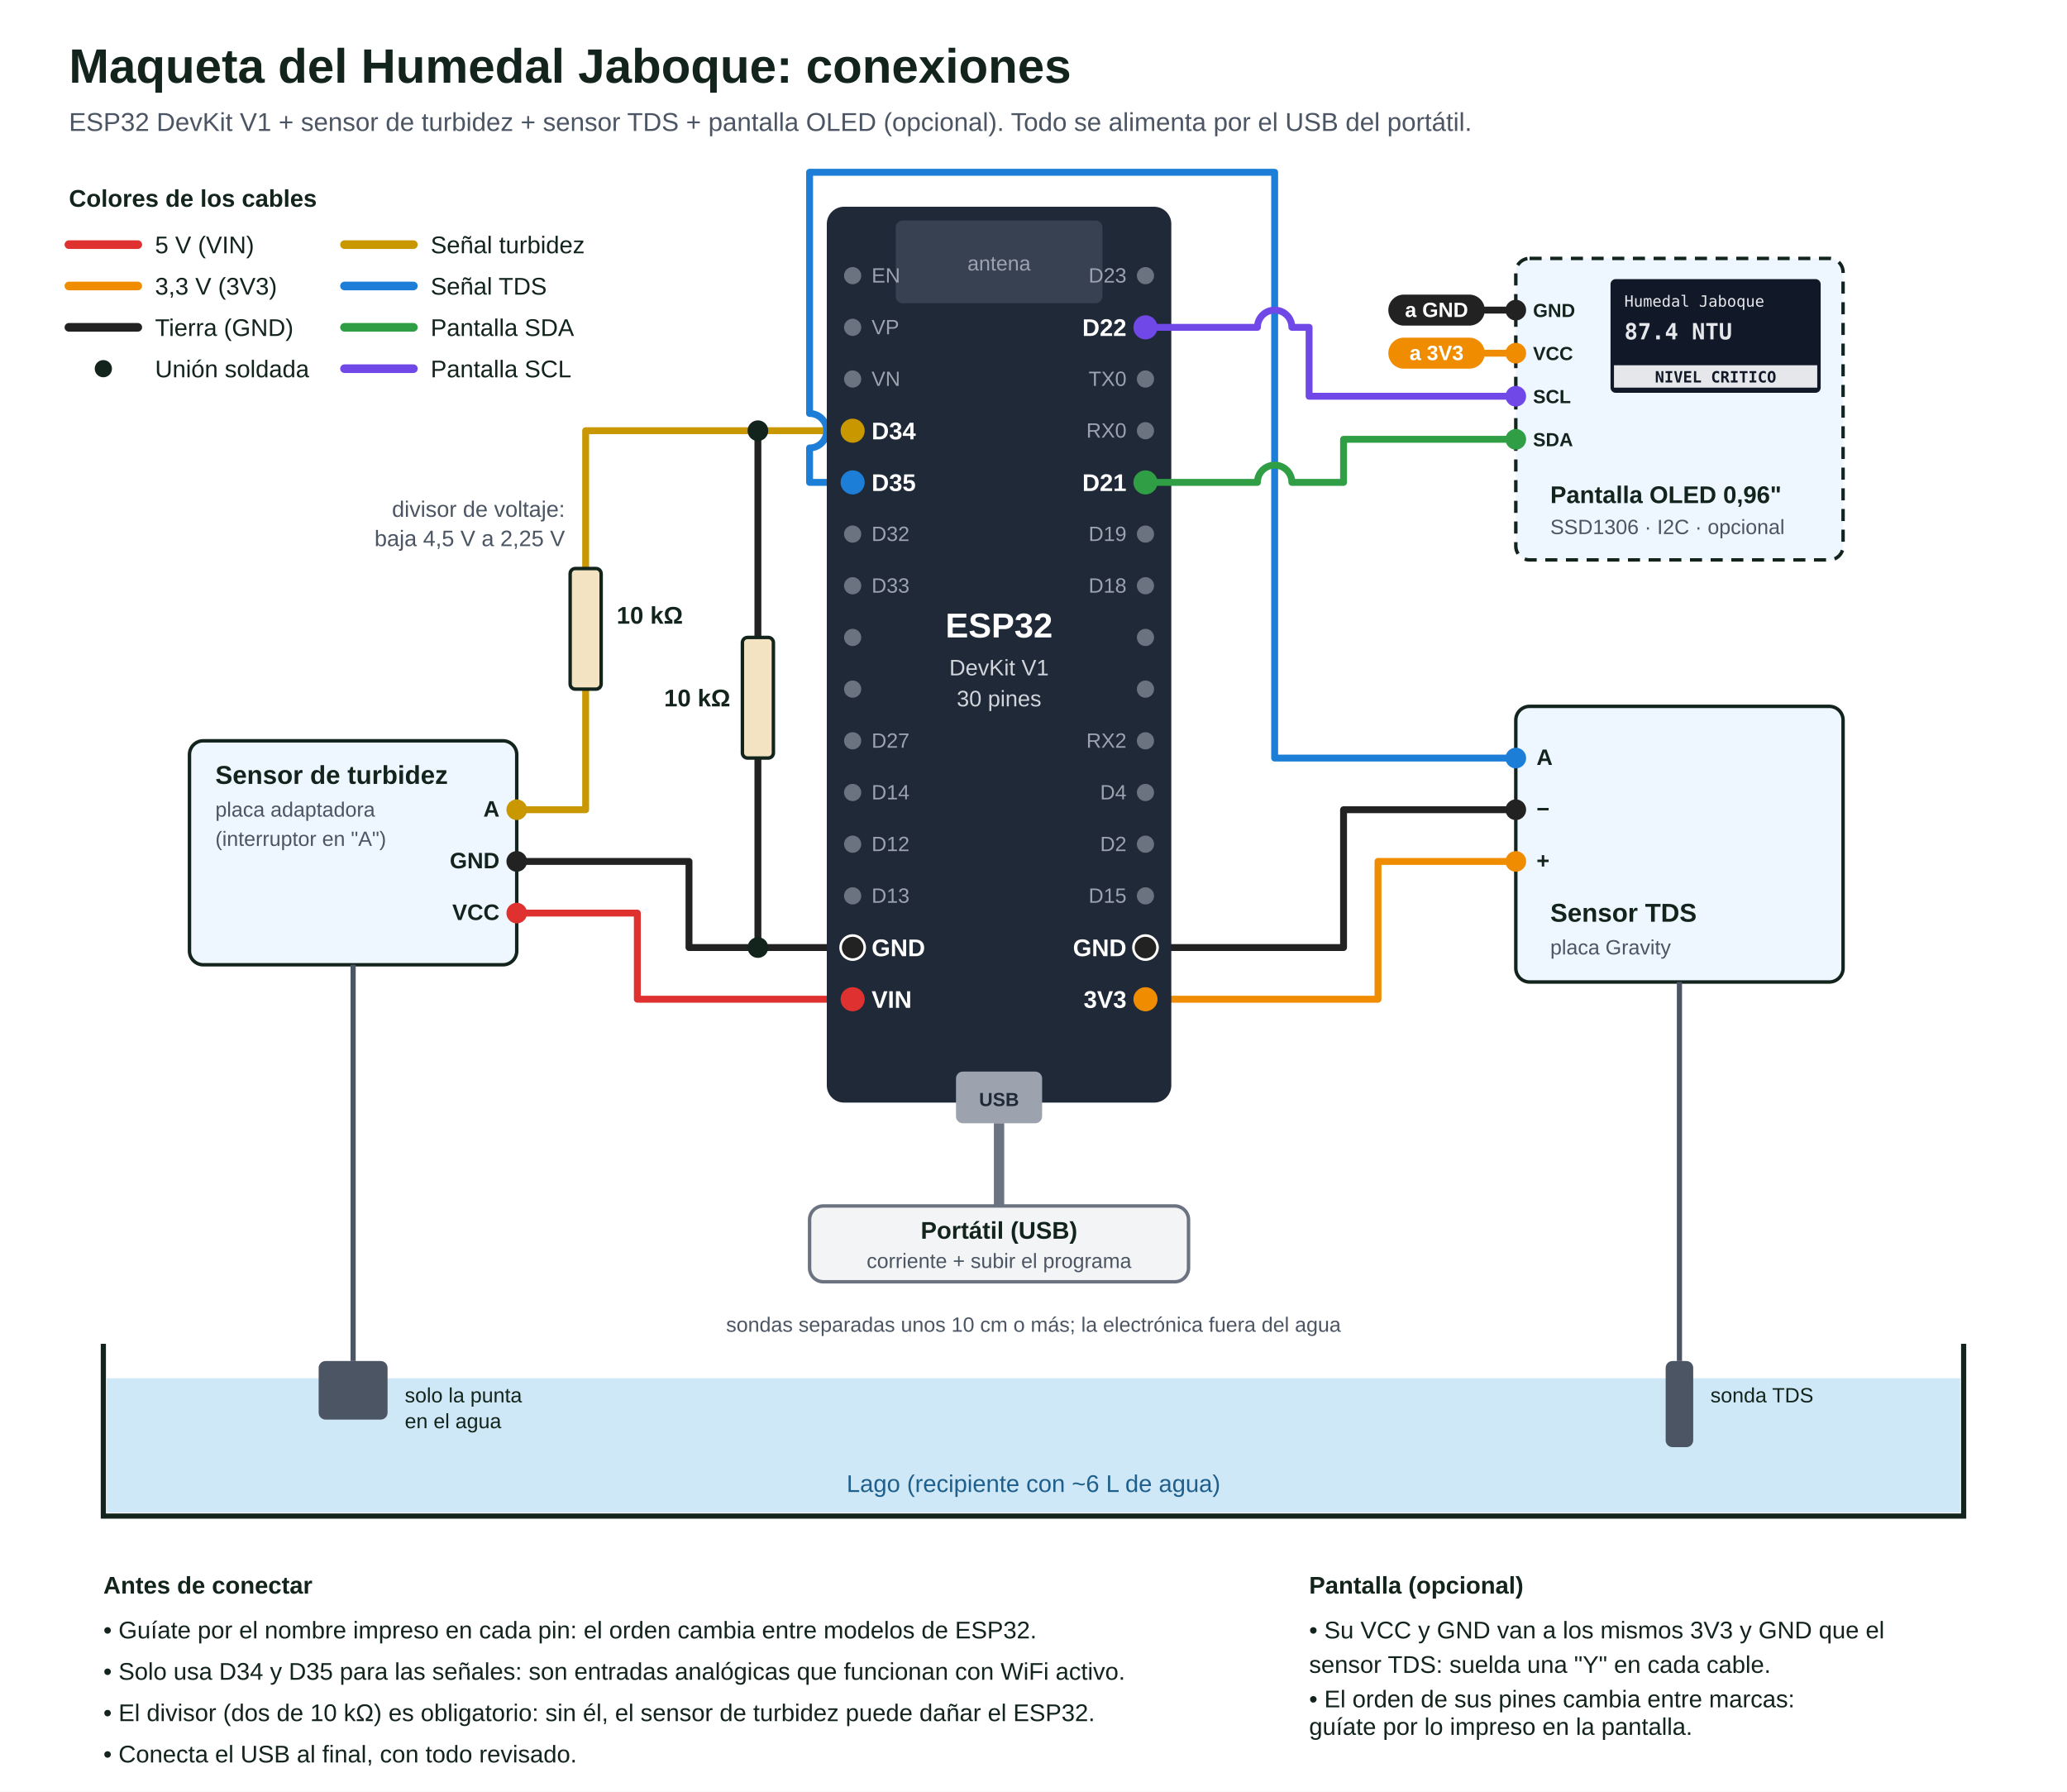
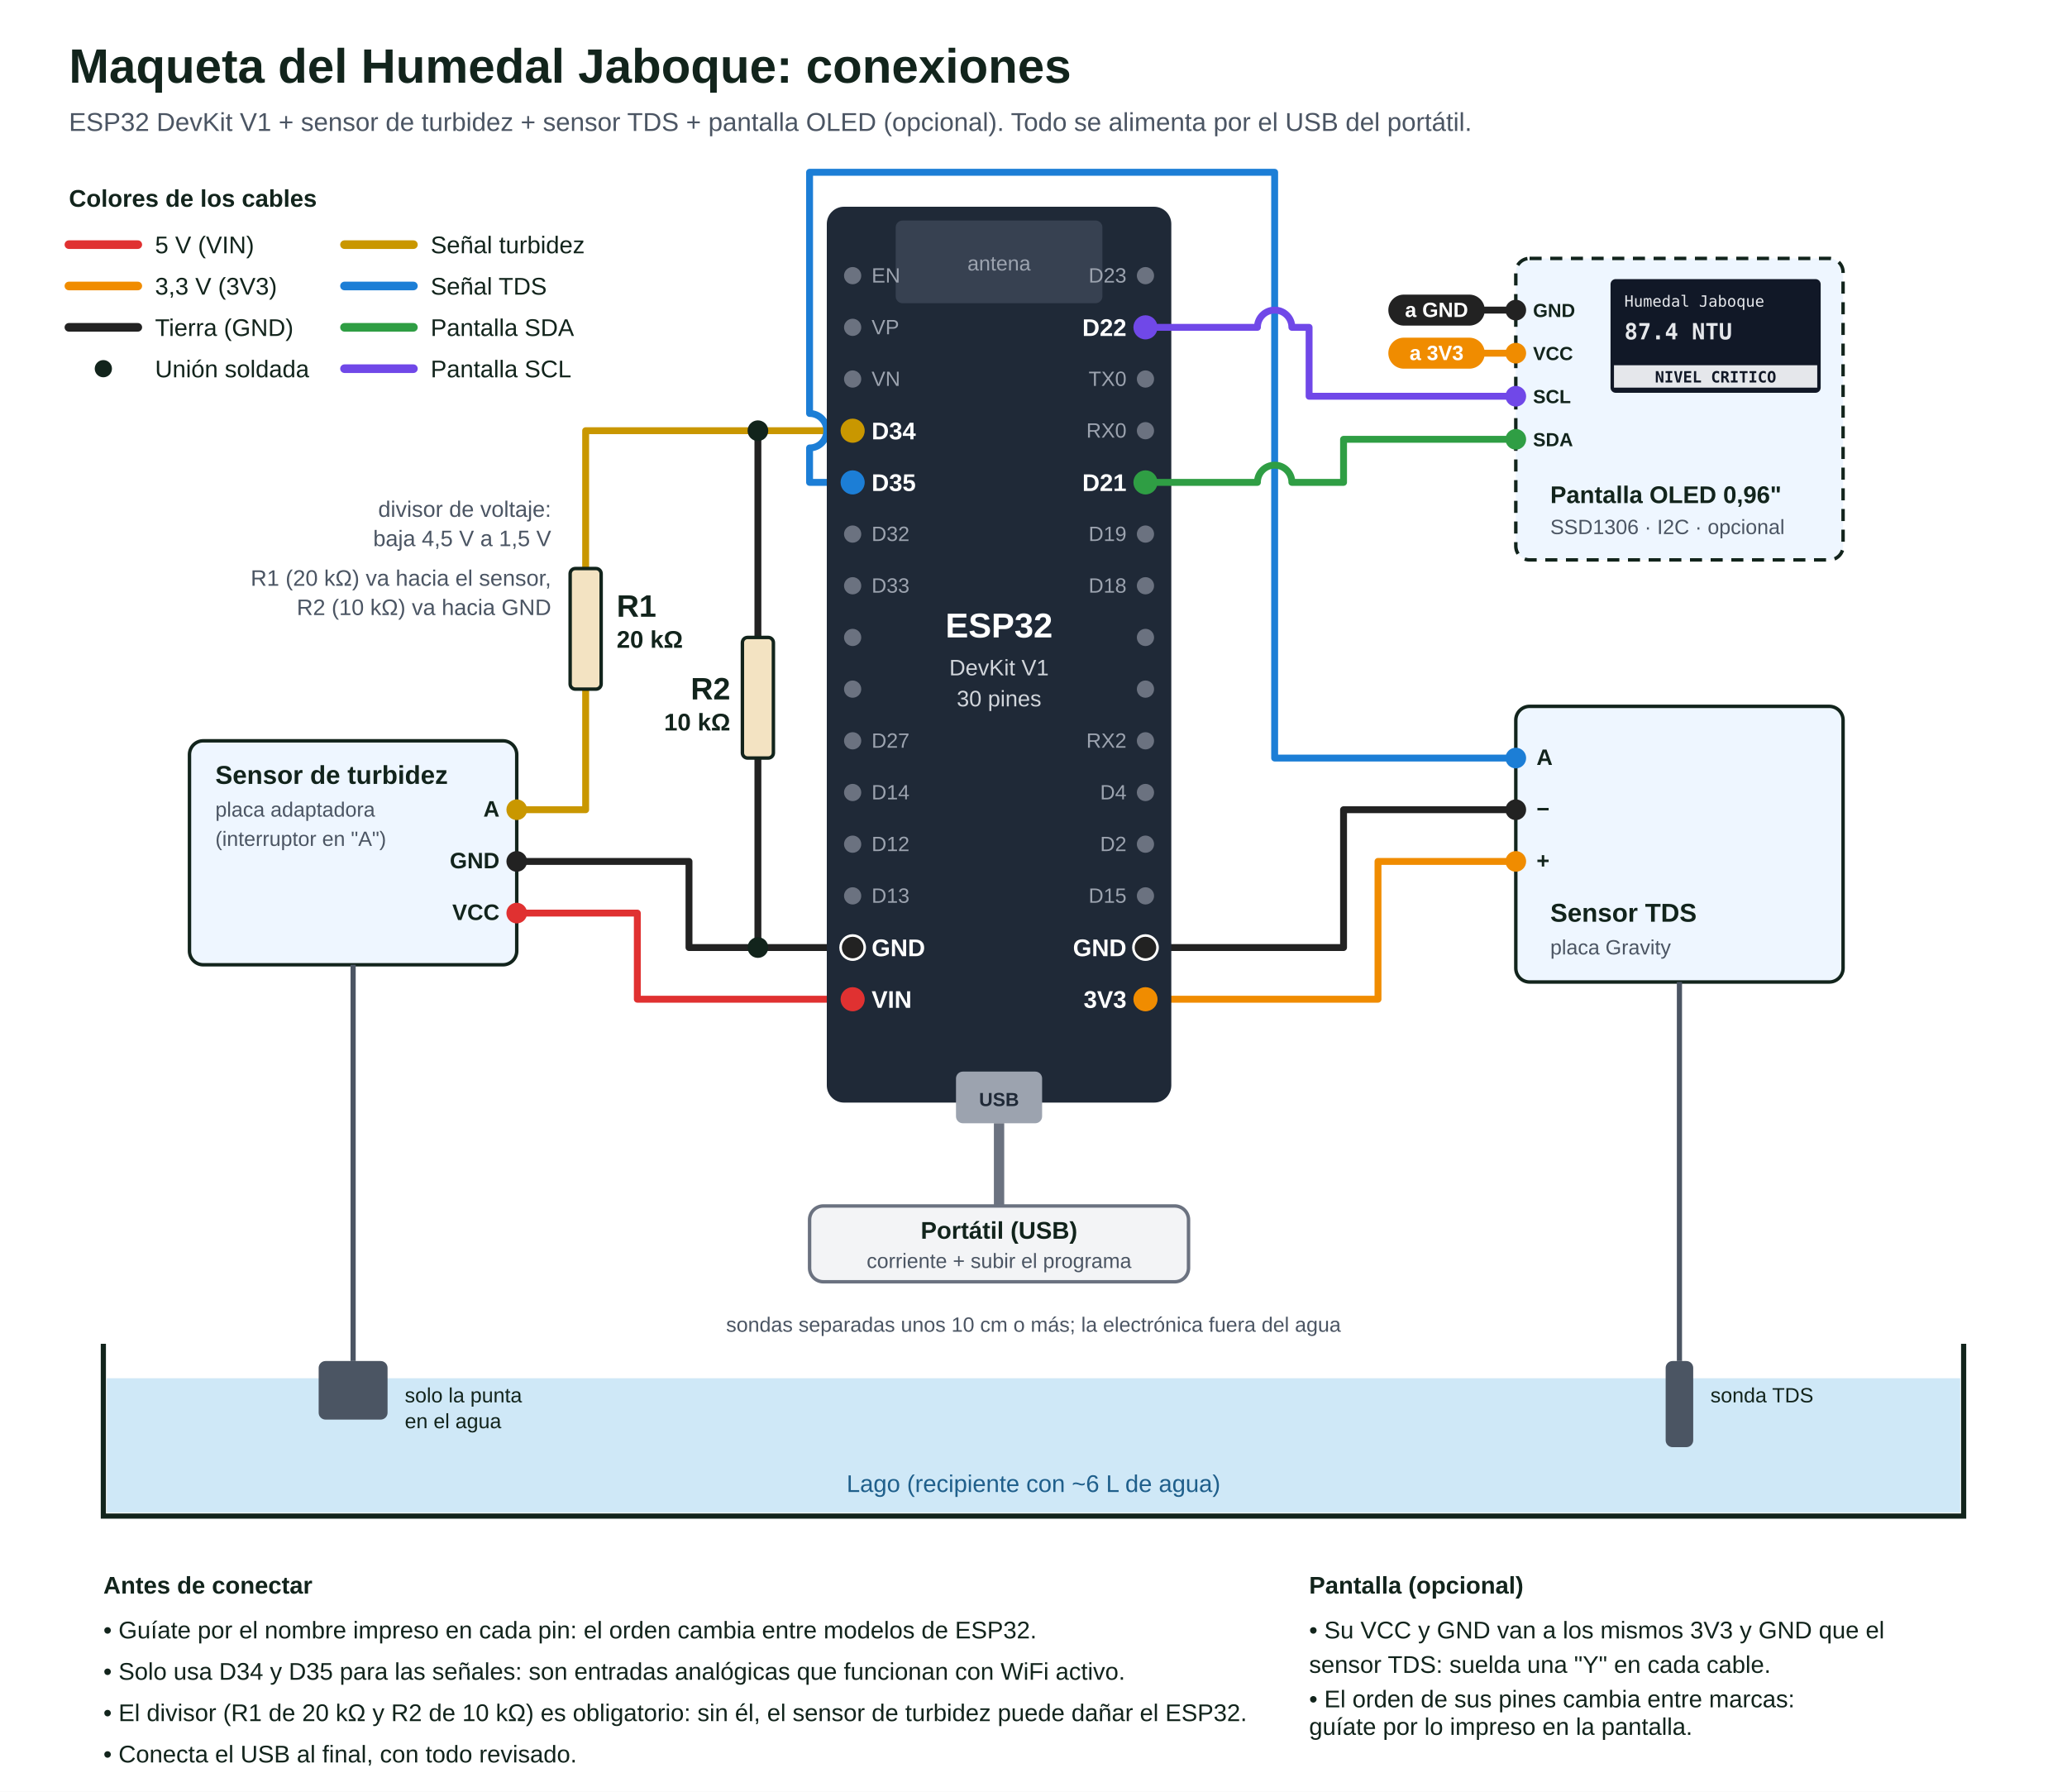
<svg xmlns="http://www.w3.org/2000/svg" viewBox="0 0 1200 1040" width="1200" height="1040" font-family="Segoe UI, Arial, sans-serif">
  <rect width="1200" height="1040" fill="#ffffff" />
  <text x="40" y="48" font-size="28" font-weight="700" fill="#12241c">Maqueta del Humedal Jaboque: conexiones</text>
  <text x="40" y="76" font-size="15" fill="#4b5563">ESP32 DevKit V1 + sensor de turbidez + sensor TDS + pantalla OLED (opcional). Todo se alimenta por el USB del portátil.</text>
  <g font-size="14" fill="#12241c">
    <text x="40" y="120" font-weight="700">Colores de los cables</text>
    <line x1="40" y1="142" x2="80" y2="142" stroke="#e03131" stroke-width="5" stroke-linecap="round" />
    <text x="90" y="147">5 V (VIN)</text>
    <line x1="40" y1="166" x2="80" y2="166" stroke="#f08c00" stroke-width="5" stroke-linecap="round" />
    <text x="90" y="171">3,3 V (3V3)</text>
    <line x1="40" y1="190" x2="80" y2="190" stroke="#222222" stroke-width="5" stroke-linecap="round" />
    <text x="90" y="195">Tierra (GND)</text>
    <line x1="200" y1="142" x2="240" y2="142" stroke="#c99700" stroke-width="5" stroke-linecap="round" />
    <text x="250" y="147">Señal turbidez</text>
    <line x1="200" y1="166" x2="240" y2="166" stroke="#1c7ed6" stroke-width="5" stroke-linecap="round" />
    <text x="250" y="171">Señal TDS</text>
    <line x1="200" y1="190" x2="240" y2="190" stroke="#2f9e44" stroke-width="5" stroke-linecap="round" />
    <text x="250" y="195">Pantalla SDA</text>
    <line x1="200" y1="214" x2="240" y2="214" stroke="#7048e8" stroke-width="5" stroke-linecap="round" />
    <text x="250" y="219">Pantalla SCL</text>
    <circle cx="60" cy="214" r="5" fill="#12241c" />
    <text x="90" y="219">Unión soldada</text>
  </g>
  <g fill="none" stroke-width="4" stroke-linejoin="round" stroke-linecap="round">
    <polyline points="300,470 340,470 340,250 495,250" stroke="#c99700" />
    <polyline points="440,250 440,550" stroke="#222222" />
    <polyline points="300,500 400,500 400,550 495,550" stroke="#222222" />
    <polyline points="300,530 370,530 370,580 495,580" stroke="#e03131" />
  </g>
  <g font-size="14" font-weight="700" fill="#12241c">
    <rect x="331" y="330" width="18" height="70" rx="3" fill="#f3e3c2" stroke="#12241c" stroke-width="2" />
-     <text x="358" y="362">10 kΩ</text>
+     <text x="358" y="358" font-size="18">R1</text>
+     <text x="358" y="376">20 kΩ</text>
    <rect x="431" y="370" width="18" height="70" rx="3" fill="#f3e3c2" stroke="#12241c" stroke-width="2" />
-     <text x="424" y="410" fill="#12241c" text-anchor="end">10 kΩ</text>
+     <text x="424" y="406" font-size="18" text-anchor="end">R2</text>
+     <text x="424" y="424" text-anchor="end">10 kΩ</text>
  </g>
  <circle cx="440" cy="250" r="6" fill="#12241c" />
  <circle cx="440" cy="550" r="6" fill="#12241c" />
-   <text x="328" y="300" font-size="13" fill="#4b5563" text-anchor="end">divisor de voltaje:</text>
-   <text x="328" y="317" font-size="13" fill="#4b5563" text-anchor="end">baja 4,5 V a 2,25 V</text>
+   <text x="320" y="300" font-size="13" fill="#4b5563" text-anchor="end">divisor de voltaje:</text>
+   <text x="320" y="317" font-size="13" fill="#4b5563" text-anchor="end">baja 4,5 V a 1,5 V</text>
+   <text x="320" y="340" font-size="13" fill="#4b5563" text-anchor="end">R1 (20 kΩ) va hacia el sensor,</text>
+   <text x="320" y="357" font-size="13" fill="#4b5563" text-anchor="end">R2 (10 kΩ) va hacia GND</text>
  <g fill="none" stroke-width="4" stroke-linejoin="round" stroke-linecap="round">
    <path d="M880,440 L740,440 L740,100 L470,100 L470,240 A10,10 0 0 1 470,260 L470,280 L495,280" stroke="#1c7ed6" />
    <polyline points="880,470 780,470 780,550 665,550" stroke="#222222" />
    <polyline points="880,500 800,500 800,580 665,580" stroke="#f08c00" />
  </g>
  <g>
    <rect x="480" y="120" width="200" height="520" rx="10" fill="#1f2937" />
    <rect x="520" y="128" width="120" height="48" rx="4" fill="#374151" />
    <text x="580" y="157" font-size="12" fill="#9ca3af" text-anchor="middle">antena</text>
    <text x="580" y="370" font-size="20" font-weight="700" fill="#ffffff" text-anchor="middle">ESP32</text>
    <text x="580" y="392" font-size="13" fill="#d1d5db" text-anchor="middle">DevKit V1</text>
    <text x="580" y="410" font-size="13" fill="#d1d5db" text-anchor="middle">30 pines</text>
    <rect x="555" y="622" width="50" height="30" rx="4" fill="#9ca3af" />
    <text x="580" y="642" font-size="11" fill="#1f2937" text-anchor="middle" font-weight="700">USB</text>
    <g font-size="12" fill="#9ca3af">
      <circle cx="495" cy="160" r="5" fill="#6b7280" />
      <text x="506" y="164">EN</text>
      <circle cx="495" cy="190" r="5" fill="#6b7280" />
      <text x="506" y="194">VP</text>
      <circle cx="495" cy="220" r="5" fill="#6b7280" />
      <text x="506" y="224">VN</text>
      <circle cx="495" cy="250" r="7" fill="#c99700" />
      <text x="506" y="255" fill="#ffffff" font-weight="700" font-size="14">D34</text>
      <circle cx="495" cy="280" r="7" fill="#1c7ed6" />
      <text x="506" y="285" fill="#ffffff" font-weight="700" font-size="14">D35</text>
      <circle cx="495" cy="310" r="5" fill="#6b7280" />
      <text x="506" y="314">D32</text>
      <circle cx="495" cy="340" r="5" fill="#6b7280" />
      <text x="506" y="344">D33</text>
      <circle cx="495" cy="370" r="5" fill="#6b7280" />
      <circle cx="495" cy="400" r="5" fill="#6b7280" />
      <circle cx="495" cy="430" r="5" fill="#6b7280" />
      <text x="506" y="434">D27</text>
      <circle cx="495" cy="460" r="5" fill="#6b7280" />
      <text x="506" y="464">D14</text>
      <circle cx="495" cy="490" r="5" fill="#6b7280" />
      <text x="506" y="494">D12</text>
      <circle cx="495" cy="520" r="5" fill="#6b7280" />
      <text x="506" y="524">D13</text>
      <circle cx="495" cy="550" r="7" fill="#222222" stroke="#ffffff" stroke-width="1.5" />
      <text x="506" y="555" fill="#ffffff" font-weight="700" font-size="14">GND</text>
      <circle cx="495" cy="580" r="7" fill="#e03131" />
      <text x="506" y="585" fill="#ffffff" font-weight="700" font-size="14">VIN</text>
    </g>
    <g font-size="12" fill="#9ca3af" text-anchor="end">
      <circle cx="665" cy="160" r="5" fill="#6b7280" />
      <text x="654" y="164">D23</text>
      <circle cx="665" cy="190" r="7" fill="#7048e8" />
      <text x="654" y="195" fill="#ffffff" font-weight="700" font-size="14">D22</text>
      <circle cx="665" cy="220" r="5" fill="#6b7280" />
      <text x="654" y="224">TX0</text>
      <circle cx="665" cy="250" r="5" fill="#6b7280" />
      <text x="654" y="254">RX0</text>
      <circle cx="665" cy="280" r="7" fill="#2f9e44" />
      <text x="654" y="285" fill="#ffffff" font-weight="700" font-size="14">D21</text>
      <circle cx="665" cy="310" r="5" fill="#6b7280" />
      <text x="654" y="314">D19</text>
      <circle cx="665" cy="340" r="5" fill="#6b7280" />
      <text x="654" y="344">D18</text>
      <circle cx="665" cy="370" r="5" fill="#6b7280" />
      <circle cx="665" cy="400" r="5" fill="#6b7280" />
      <circle cx="665" cy="430" r="5" fill="#6b7280" />
      <text x="654" y="434">RX2</text>
      <circle cx="665" cy="460" r="5" fill="#6b7280" />
      <text x="654" y="464">D4</text>
      <circle cx="665" cy="490" r="5" fill="#6b7280" />
      <text x="654" y="494">D2</text>
      <circle cx="665" cy="520" r="5" fill="#6b7280" />
      <text x="654" y="524">D15</text>
      <circle cx="665" cy="550" r="7" fill="#222222" stroke="#ffffff" stroke-width="1.5" />
      <text x="654" y="555" fill="#ffffff" font-weight="700" font-size="14">GND</text>
      <circle cx="665" cy="580" r="7" fill="#f08c00" />
      <text x="654" y="585" fill="#ffffff" font-weight="700" font-size="14">3V3</text>
    </g>
  </g>
  <g>
    <rect x="110" y="430" width="190" height="130" rx="8" fill="#eef6ff" stroke="#12241c" stroke-width="2" />
    <text x="125" y="455" font-size="15" font-weight="700" fill="#12241c">Sensor de turbidez</text>
    <text x="125" y="474" font-size="12" fill="#4b5563">placa adaptadora</text>
    <text x="125" y="491" font-size="12" fill="#4b5563">(interruptor en "A")</text>
    <g font-size="13" font-weight="700" fill="#12241c" text-anchor="end">
      <circle cx="300" cy="470" r="6" fill="#c99700" />
      <text x="290" y="474">A</text>
      <circle cx="300" cy="500" r="6" fill="#222222" />
      <text x="290" y="504">GND</text>
      <circle cx="300" cy="530" r="6" fill="#e03131" />
      <text x="290" y="534">VCC</text>
    </g>
  </g>
  <g>
    <rect x="880" y="410" width="190" height="160" rx="8" fill="#eef6ff" stroke="#12241c" stroke-width="2" />
    <text x="900" y="535" font-size="15" font-weight="700" fill="#12241c">Sensor TDS</text>
    <text x="900" y="554" font-size="12" fill="#4b5563">placa Gravity</text>
    <g font-size="13" font-weight="700" fill="#12241c">
      <circle cx="880" cy="440" r="6" fill="#1c7ed6" />
      <text x="892" y="444">A</text>
      <circle cx="880" cy="470" r="6" fill="#222222" />
      <text x="892" y="474">−</text>
      <circle cx="880" cy="500" r="6" fill="#f08c00" />
      <text x="892" y="504">+</text>
    </g>
  </g>
  <line x1="580" y1="652" x2="580" y2="700" stroke="#6b7280" stroke-width="6" />
  <rect x="470" y="700" width="220" height="44" rx="8" fill="#f3f4f6" stroke="#6b7280" stroke-width="2" />
  <text x="580" y="719" font-size="14" font-weight="700" fill="#12241c" text-anchor="middle">Portátil (USB)</text>
  <text x="580" y="736" font-size="12" fill="#4b5563" text-anchor="middle">corriente + subir el programa</text>
  <path d="M60,780 L60,880 L1140,880 L1140,780" fill="none" stroke="#12241c" stroke-width="3" />
  <rect x="62" y="800" width="1076" height="78" fill="#cfe8f7" />
  <text x="600" y="866" font-size="14" fill="#1f5f8b" text-anchor="middle">Lago (recipiente con ~6 L de agua)</text>
  <polyline points="205,560 205,790" fill="none" stroke="#4b5563" stroke-width="3" />
  <rect x="185" y="790" width="40" height="34" rx="4" fill="#4b5563" />
  <text x="235" y="814" font-size="12" fill="#12241c">solo la punta</text>
  <text x="235" y="829" font-size="12" fill="#12241c">en el agua</text>
  <polyline points="975,570 975,790" fill="none" stroke="#4b5563" stroke-width="3" />
  <rect x="967" y="790" width="16" height="50" rx="4" fill="#4b5563" />
  <text x="993" y="814" font-size="12" fill="#12241c">sonda TDS</text>
  <text x="600" y="773" font-size="12" fill="#4b5563" text-anchor="middle">sondas separadas unos 10 cm o más; la electrónica fuera del agua</text>
  <g fill="none" stroke-width="4" stroke-linejoin="round" stroke-linecap="round">
    <path d="M665,190 L730,190 A10,10 0 0 1 750,190 L760,190 L760,230 L880,230" stroke="#7048e8" />
    <path d="M665,280 L730,280 A10,10 0 0 1 750,280 L780,280 L780,255 L880,255" stroke="#2f9e44" />
    <line x1="880" y1="180" x2="862" y2="180" stroke="#222222" />
    <line x1="880" y1="205" x2="862" y2="205" stroke="#f08c00" />
  </g>
  <g font-size="12" font-weight="700" text-anchor="middle">
    <rect x="806" y="171" width="56" height="18" rx="9" fill="#222222" />
    <text x="834" y="184" fill="#ffffff">a GND</text>
    <rect x="806" y="196" width="56" height="18" rx="9" fill="#f08c00" />
    <text x="834" y="209" fill="#ffffff">a 3V3</text>
  </g>
  <g>
    <rect x="880" y="150" width="190" height="175" rx="8" fill="#eef6ff" stroke="#12241c" stroke-width="2" stroke-dasharray="7 5" />
    <rect x="935" y="162" width="122" height="66" rx="3" fill="#111827" />
    <text x="943" y="178" font-size="9" fill="#e5e7eb" font-family="Consolas, monospace">Humedal Jaboque</text>
    <text x="943" y="197" font-size="13" fill="#e5e7eb" font-family="Consolas, monospace" font-weight="700">87.4 NTU</text>
    <rect x="937" y="212" width="118" height="13" fill="#e5e7eb" />
    <text x="996" y="222" font-size="9" fill="#111827" font-family="Consolas, monospace" text-anchor="middle" font-weight="700">NIVEL CRITICO</text>
    <text x="900" y="292" font-size="14" font-weight="700" fill="#12241c">Pantalla OLED 0,96"</text>
    <text x="900" y="310" font-size="12" fill="#4b5563">SSD1306 · I2C · opcional</text>
    <g font-size="11" font-weight="700" fill="#12241c">
      <circle cx="880" cy="180" r="6" fill="#222222" />
      <text x="890" y="184">GND</text>
      <circle cx="880" cy="205" r="6" fill="#f08c00" />
      <text x="890" y="209">VCC</text>
      <circle cx="880" cy="230" r="6" fill="#7048e8" />
      <text x="890" y="234">SCL</text>
      <circle cx="880" cy="255" r="6" fill="#2f9e44" />
      <text x="890" y="259">SDA</text>
    </g>
  </g>
  <g font-size="14" fill="#12241c">
    <text x="60" y="925" font-weight="700">Antes de conectar</text>
    <text x="60" y="951">• Guíate por el nombre impreso en cada pin: el orden cambia entre modelos de ESP32.</text>
    <text x="60" y="975">• Solo usa D34 y D35 para las señales: son entradas analógicas que funcionan con WiFi activo.</text>
    <text x="60" y="1023">• Conecta el USB al final, con todo revisado.</text>
-     <text x="60" y="999">• El divisor (dos de 10 kΩ) es obligatorio: sin él, el sensor de turbidez puede dañar el ESP32.</text>
+     <text x="60" y="999">• El divisor (R1 de 20 kΩ y R2 de 10 kΩ) es obligatorio: sin él, el sensor de turbidez puede dañar el ESP32.</text>
    <text x="760" y="925" font-weight="700">Pantalla (opcional)</text>
    <text x="760" y="951">• Su VCC y GND van a los mismos 3V3 y GND que el</text>
    <text x="760" y="971">  sensor TDS: suelda una "Y" en cada cable.</text>
    <text x="760" y="991">• El orden de sus pines cambia entre marcas:</text>
    <text x="760" y="1007">  guíate por lo impreso en la pantalla.</text>
  </g>
</svg>
